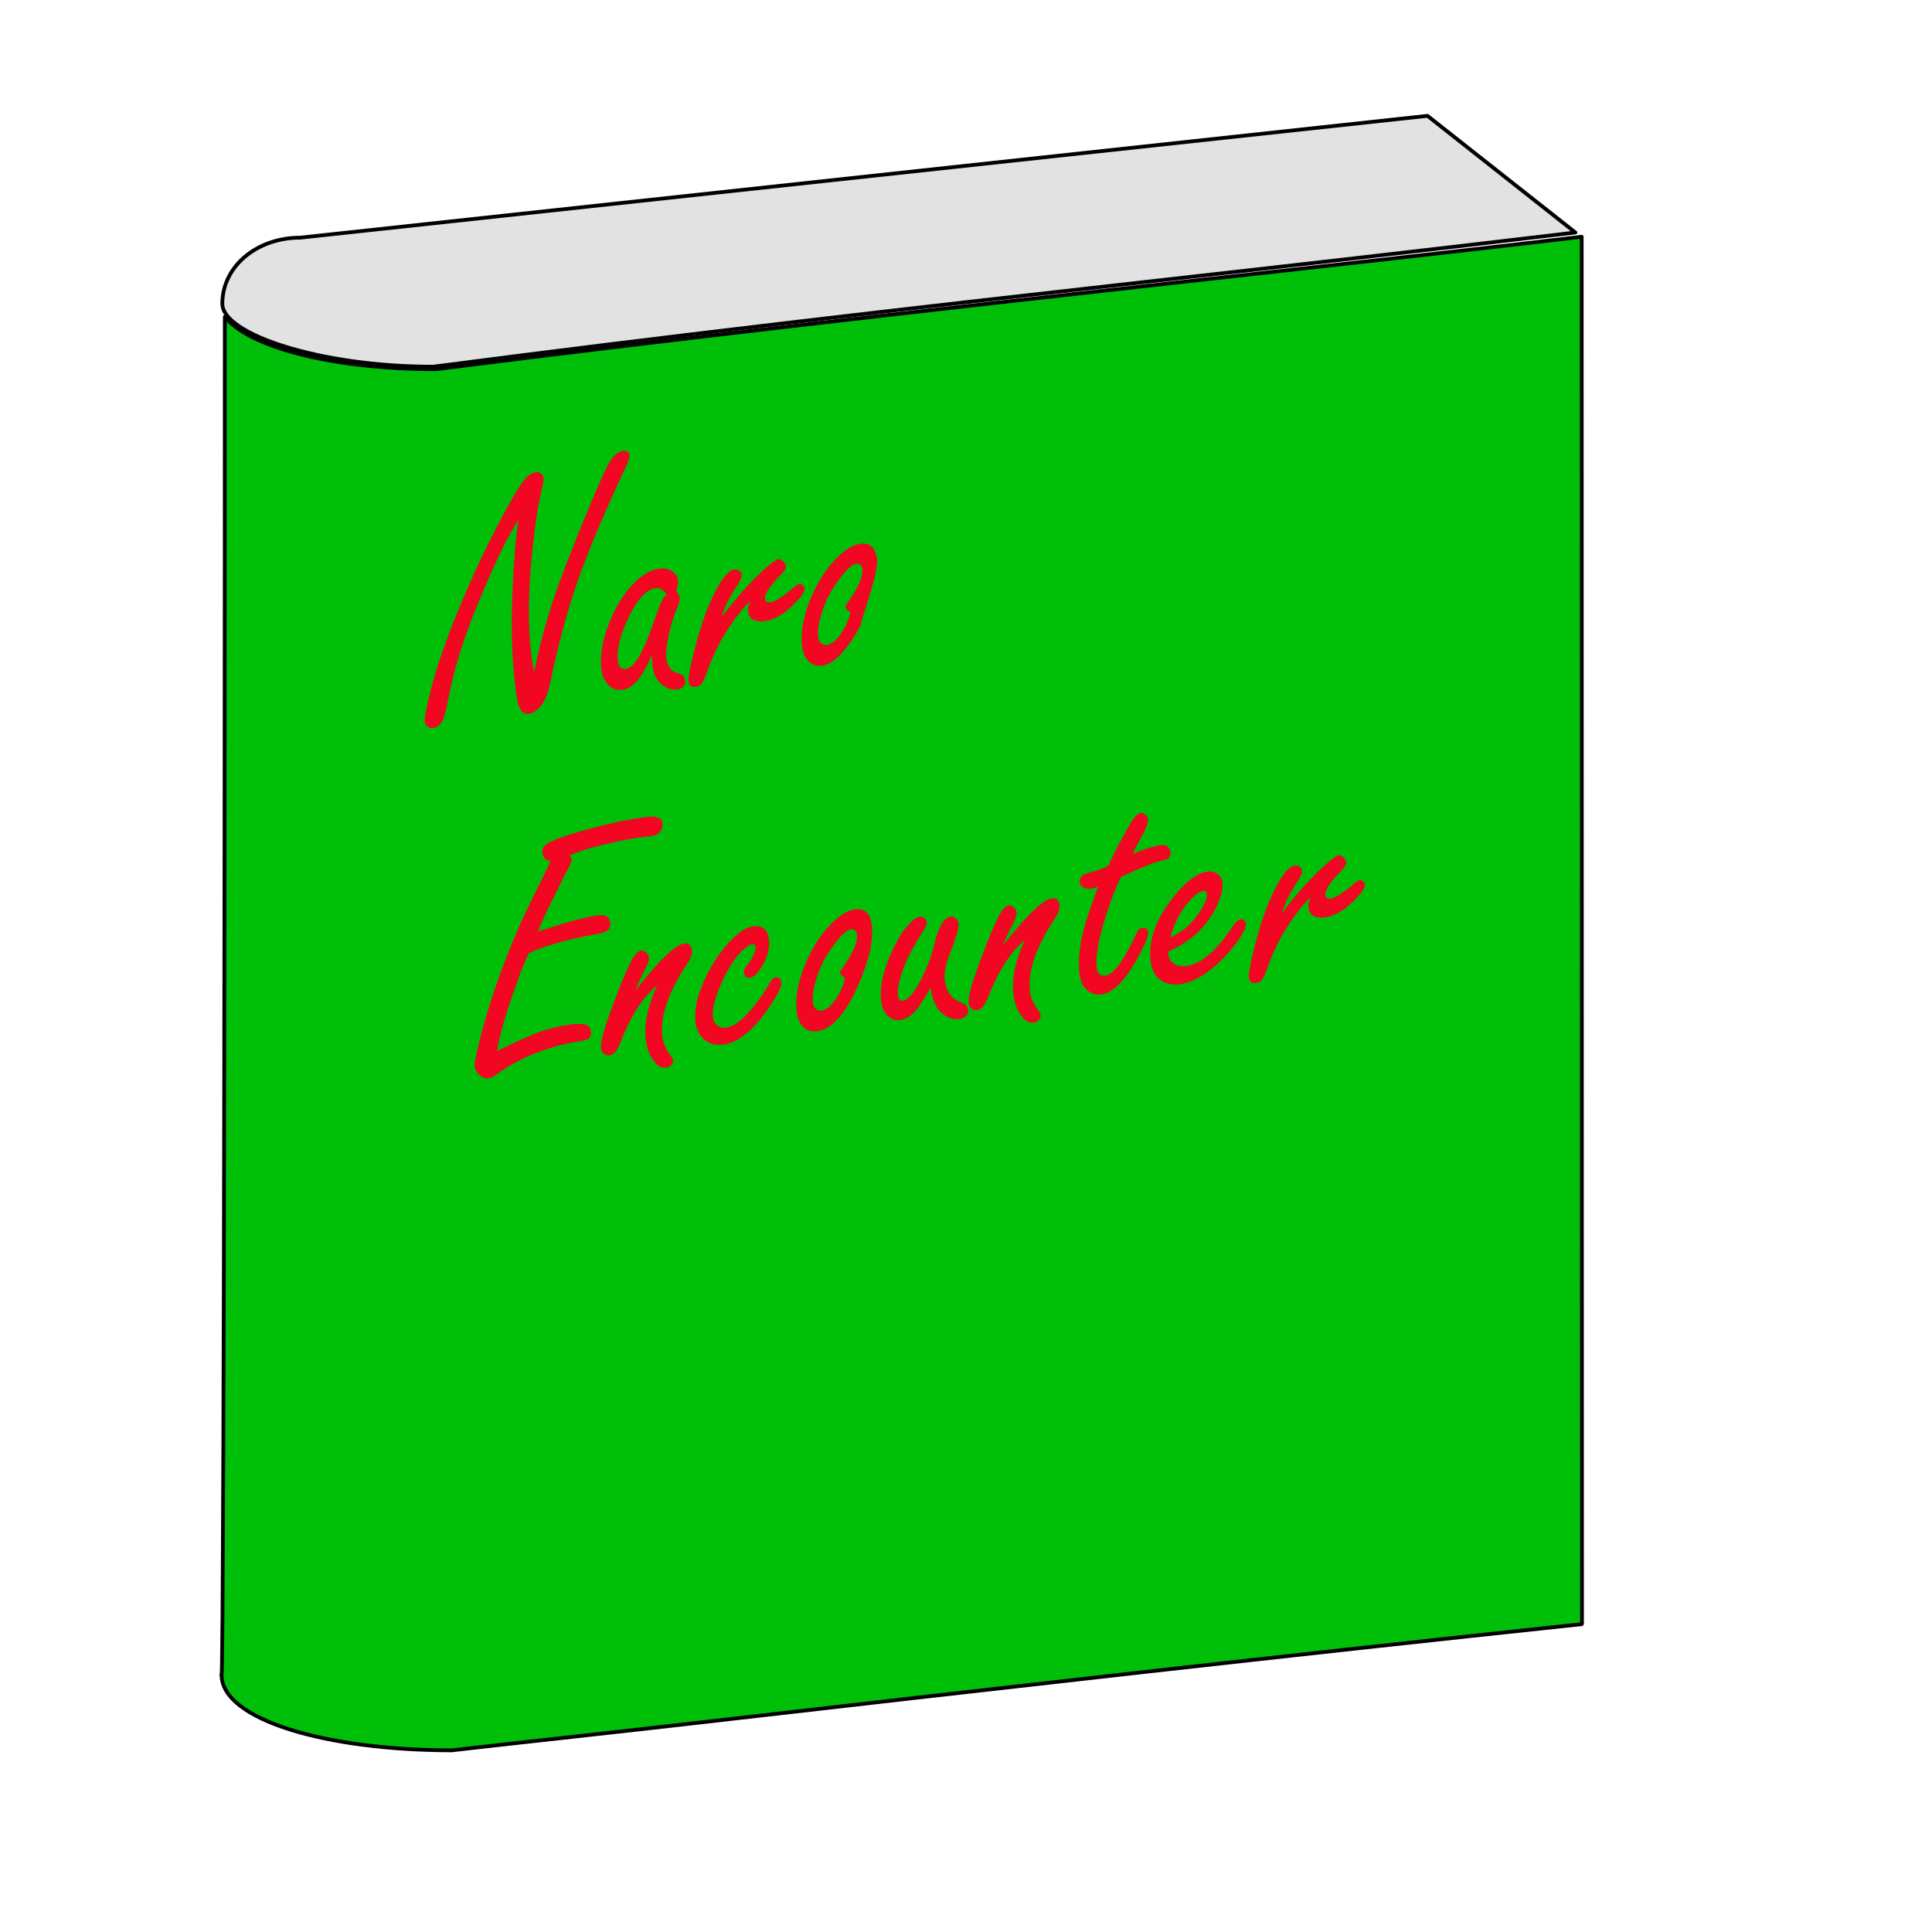
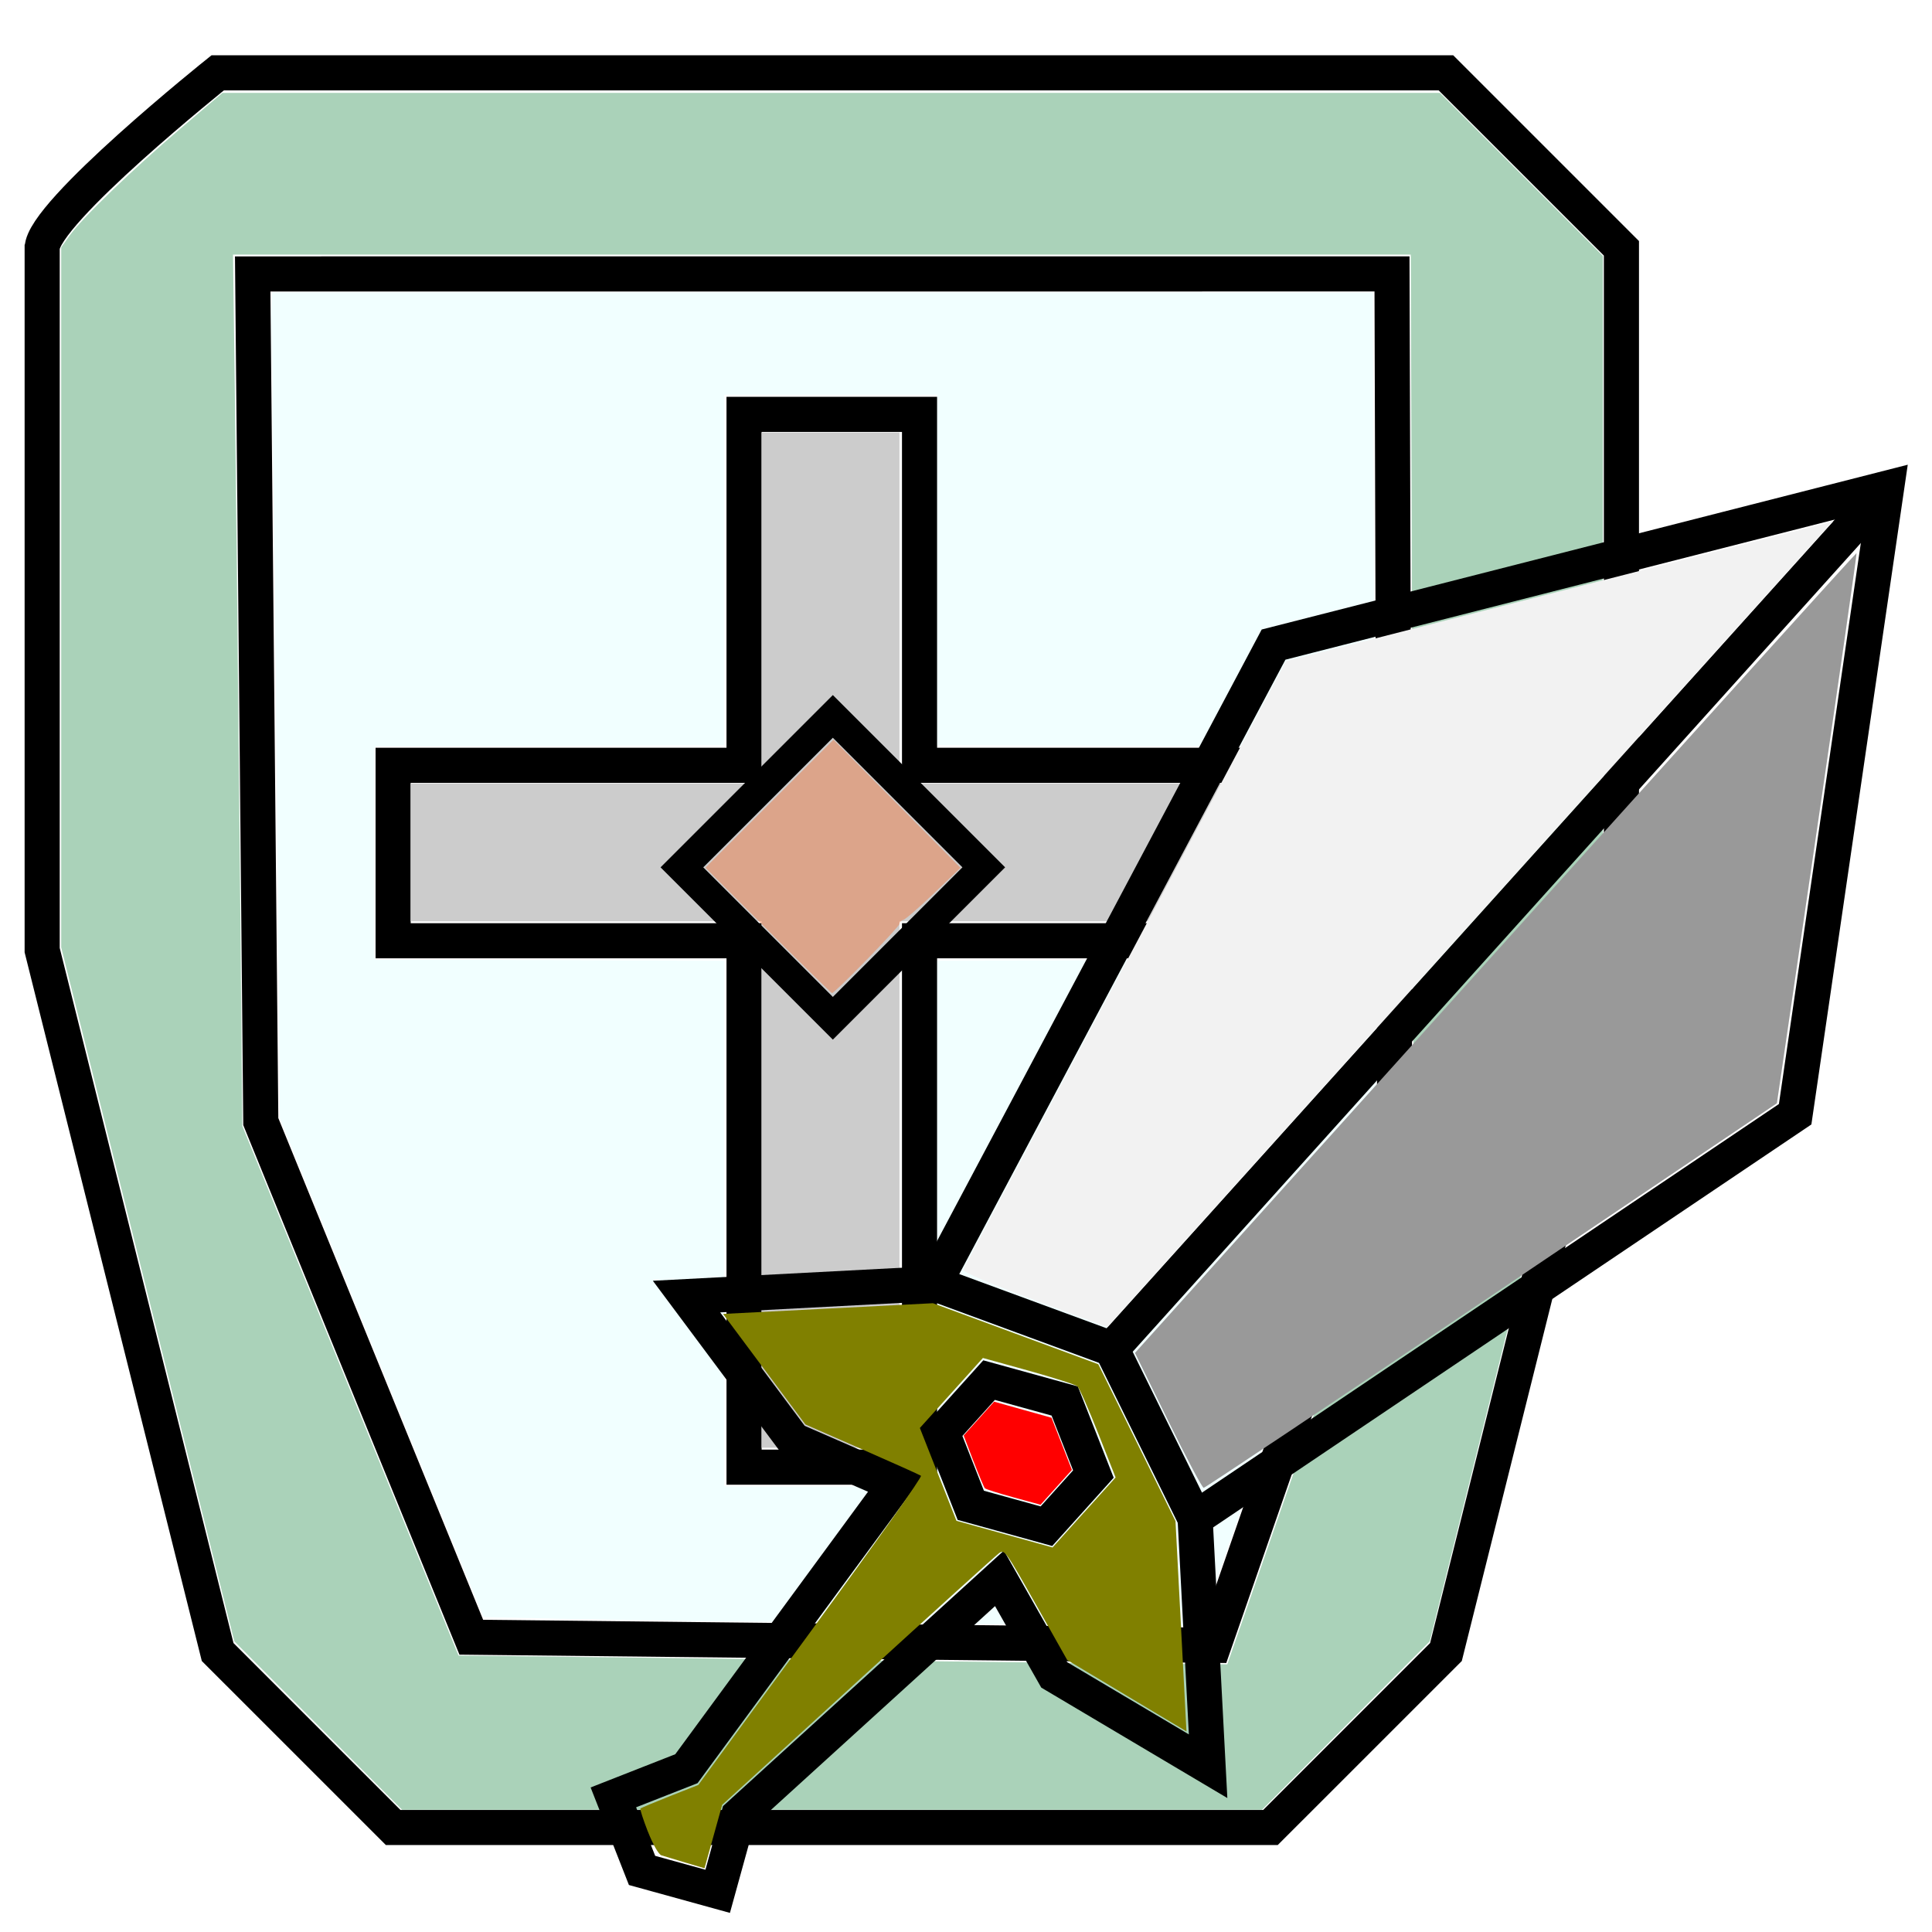
- <svg xmlns="http://www.w3.org/2000/svg" version="1.1" id="レイヤー_1" x="0px" y="0px" width="256px" height="256px" viewBox="0 0 256 256" style="enable-background:new 0 0 256 256;" xml:space="preserve">
-   <g id="XMLID_1_">
-     <g>
-       <path style="fill:#00BF09;" d="M209.58,31.37l0.04,183.77l-0.03,0.07c-39.05,4.14-78.76,8.66-117.17,13.07    c-10.87,1.25-21.73,2.41-32.56,3.649c-16.54-0.01-30.5-4.01-30.5-10.01h-0.03c0.08,0,0.09-1.41,0.11-3.55    c0.03-2.43,0.06-5.86,0.08-10.49c0.06-9.24,0.1-22.63,0.14-39.16c0.08-33.899,0.13-78.84,0.13-126.74    c3.29,4.08,14.39,6.94,27.99,6.94c0,0,0.01,0,0.02,0c31.54-4,63.34-7.6,94.09-11.03C170.75,35.78,190.25,33.66,209.58,31.37z" />
-       <path style="fill:#E2E2E2;" d="M189.15,15.35l19.6,15.46c-19.21,2.28-38.57,4.49-57.3,6.58c-30.76,3.44-62.56,7.09-94.04,11.2    c-15.15,0-27.95-4.34-27.95-8.34c0-5,4.61-8.76,10.33-8.76L189.15,15.35z" />
-     </g>
-     <g>
-       <path style="fill:none;stroke:#000000;stroke-width:0.5;stroke-linecap:round;stroke-linejoin:round;" d="M57.41,48.59c-15.15,0-27.95-4.34-27.95-8.34c0-5,4.61-8.76,10.33-8.76l149.36-16.14l19.6,15.46    c-19.21,2.28-38.57,4.49-57.3,6.58C120.69,40.83,88.89,44.48,57.41,48.59z" />
-       <path style="fill:none;stroke:#000000;stroke-width:0.5;stroke-linecap:round;stroke-linejoin:round;" d="M209.59,215.21c-39.05,4.14-78.76,8.66-117.17,13.07c-10.87,1.25-21.73,2.41-32.56,3.649    c-16.54-0.01-30.5-4.01-30.5-10.01h-0.03c0.08,0,0.09-1.41,0.11-3.55c0.03-2.43,0.06-5.86,0.08-10.49    c0.06-9.24,0.1-22.63,0.14-39.16c0.08-33.899,0.13-78.84,0.13-126.74c3.29,4.08,14.39,6.94,27.99,6.94c0,0,0.01,0,0.02,0    c31.54-4,63.34-7.6,94.09-11.03c18.86-2.11,38.36-4.23,57.69-6.52l0.04,183.77L209.59,215.21z" />
+ <svg xmlns="http://www.w3.org/2000/svg" width="64" height="64" viewBox="0 0 64 64" id="svg2" version="1.1">
+   <defs id="defs4" />
+   <g id="layer1" transform="translate(0,-988.3622)" style="display:inline">
+     <path style="fill:none;fill-rule:evenodd;stroke:#000000;stroke-width:1.163px;stroke-linecap:butt;stroke-linejoin:miter;stroke-opacity:1" d="m 1.398,996.588 c 0,-1.163 5.813,-5.813 5.813,-5.813 l 40.688,0 5.813,5.813 0,23.25 -5.813,23.25 -5.813,5.812 -29.063,0 -5.813,-5.812 -5.813,-23.25 0,-23.375 0,0.125" id="path3378" />
+     <path style="fill:none;fill-rule:evenodd;stroke:#000000;stroke-width:1.163px;stroke-linecap:butt;stroke-linejoin:miter;stroke-opacity:1" d="m 8.371,997.437 0.268,28.08 6.973,17.08 24.598,0.268 5.991,-17.259 -0.089,-28.17 z" id="path3380" />
+     <path style="fill:none;fill-rule:evenodd;stroke:#000000;stroke-width:1.163px;stroke-linecap:butt;stroke-linejoin:miter;stroke-opacity:1" d="m 13.023,1013.714 11.625,0 0,-11.625 5.813,0 0,11.625 11.625,0 0,5.812 -11.625,0 0,17.438 -5.813,0 0,-17.438 -11.625,0 z" id="path3382" />
+     <path style="fill:#cccccc" d="m 25.23,1027.602 0,-8.719 -5.813,0 -5.813,0 0,-2.284 0,-2.284 5.813,0 5.813,0 0,-5.812 0,-5.812 2.283,0 2.283,0 0,5.812 0,5.812 5.813,0 5.813,0 0,2.284 0,2.284 -5.813,0 -5.813,0 0,8.719 0,8.719 -2.283,0 -2.283,0 0,-8.719 z" id="path3388" />
+     <path style="fill:none;fill-rule:evenodd;stroke:#000000;stroke-width:1px;stroke-linecap:butt;stroke-linejoin:miter;stroke-opacity:1" d="m 27.589,1012.094 -5,5 5,5 5,-5 z" id="path3465" />
+     <path style="fill:#ff5100;fill-opacity:0.324" d="m 25.443,1019.183 -2.075,-2.077 2.121,-2.119 2.121,-2.119 2.104,2.12 2.104,2.121 -0.883,0.848 c -0.485,0.467 -0.941,0.861 -1.011,0.877 -0.071,0.016 -0.129,0.077 -0.129,0.135 0,0.099 -2.137,2.291 -2.234,2.291 -0.024,0 -0.977,-0.935 -2.119,-2.077 z" id="path3467" />
+     <path style="fill:#73b68c;fill-opacity:0.607" d="m 10.542,1045.524 -2.779,-2.79 -2.868,-11.495 -2.868,-11.495 0,-11.594 0,-11.594 0.281,-0.393 c 0.411,-0.576 2.108,-2.212 3.683,-3.552 l 1.377,-1.172 20.165,0 20.165,0 2.7,2.701 2.7,2.701 0,11.451 0,11.451 -2.868,11.495 -2.868,11.495 -2.779,2.79 -2.779,2.79 -14.242,0 -14.242,0 -2.779,-2.79 z m 33.2,-10.938 3.089,-8.906 -0.049,-14.442 -0.049,-14.442 -19.507,0 -19.507,0 0.058,4.353 c 0.032,2.394 0.101,8.89 0.155,14.435 l 0.097,10.082 3.58,8.769 3.58,8.769 5.452,0.064 c 2.998,0.035 7.782,0.093 10.63,0.13 2.848,0.036 6.125,0.072 7.282,0.081 l 2.103,0.015 3.089,-8.906 z" id="path3469" />
+     <path style="fill:#afffff;fill-opacity:0.169" d="m 29.17,1042.138 c -3.953,-0.041 -8.53,-0.104 -10.17,-0.141 l -2.983,-0.067 -3.373,-8.262 -3.373,-8.261 -0.093,-9.596 c -0.051,-5.278 -0.118,-11.434 -0.149,-13.68 l -0.056,-4.085 18.254,0 18.254,0 0.059,13.683 0.059,13.683 -2.916,8.415 -2.916,8.415 -1.704,-0.015 c -0.937,-0.01 -4.939,-0.049 -8.892,-0.09 z m 1.875,-13.243 0,-8.705 5.826,-0.023 5.826,-0.023 0,-3.527 0,-3.527 -5.826,-0.023 -5.826,-0.023 0,-5.803 0,-5.803 -3.527,0 -3.527,0 0,5.803 0,5.803 -5.781,0.023 -5.781,0.023 0,3.527 0,3.527 5.781,0.023 5.781,0.023 0,8.705 0,8.705 3.527,0 3.527,0 0,-8.705 z" id="path3471" />
+   </g>
+   <g id="layer2" style="display:inline">
+     <g style="display:inline" id="g3366" transform="matrix(0.8639069,0.7778652,-0.7778652,0.8639069,808.502,-864.4712)">
+       <path id="path3350" d="m 30,992.362 -10,15 5,20 -5,5 5,1 3,-1 1,10 -1,2 2,1 2,-1 -1,-2 1,-10 3,1 5,-1 -5,-5 5,-20 z" style="fill:none;fill-rule:evenodd;stroke:#000000;stroke-width:1px;stroke-linecap:butt;stroke-linejoin:miter;stroke-opacity:1" />
+       <path id="path3352" d="m 30,1027.362 -2,1 0,2 2,1 2,-1 0,-2 z" style="fill:none;fill-rule:evenodd;stroke:#000000;stroke-width:1px;stroke-linecap:butt;stroke-linejoin:miter;stroke-opacity:1" />
+       <path id="path3354" d="m 30,992.362 0,33 -5,2 0,0" style="fill:none;fill-rule:evenodd;stroke:#000000;stroke-width:1px;stroke-linecap:butt;stroke-linejoin:miter;stroke-opacity:1" />
+       <path id="path3356" d="m 30,1025.362 5,2 0,0" style="fill:none;fill-rule:evenodd;stroke:#000000;stroke-width:1px;stroke-linecap:butt;stroke-linejoin:miter;stroke-opacity:1" />
+       <path transform="translate(0,988.3622)" id="path3358" d="m 25.346,38.15 c -0.02,-0.058 -1.101,-4.364 -2.402,-9.569 l -2.365,-9.464 4.461,-6.696 4.461,-6.696 -0.001,15.446 -0.001,15.446 -2.058,0.819 c -1.347,0.536 -2.071,0.783 -2.095,0.714 l 3e-6,0 z" style="fill:#f2f2f2" />
+       <path transform="translate(0,988.3622)" id="path3360" d="m 32.558,37.442 -1.987,-0.8 0,-15.348 c 0,-8.441 0.014,-15.348 0.03,-15.348 0.017,0 2.004,2.963 4.417,6.585 l 4.387,6.585 -2.376,9.509 c -1.307,5.23 -2.4,9.533 -2.43,9.563 -0.03,0.03 -0.948,-0.306 -2.041,-0.746 z" style="fill:#999999" />
+       <path transform="translate(0,988.3622)" id="path3362" d="m 29.21,42.012 -0.692,-0.354 0,-0.649 0,-0.649 0.761,-0.377 0.761,-0.377 0.713,0.358 0.713,0.358 0,0.668 0,0.668 -0.712,0.358 c -0.392,0.197 -0.743,0.356 -0.781,0.354 -0.038,-0.003 -0.38,-0.164 -0.761,-0.358 z" style="fill:#ff0000" />
+       <path transform="translate(0,988.3622)" id="path3364" d="m 29.387,56.069 c -0.331,-0.167 -0.601,-0.323 -0.601,-0.348 0,-0.025 0.175,-0.396 0.388,-0.825 l 0.388,-0.779 -0.547,-5.402 c -0.319,-3.148 -0.583,-5.397 -0.634,-5.391 -0.048,0.006 -0.838,0.26 -1.756,0.564 l -1.669,0.553 -1.926,-0.385 -1.926,-0.385 2.121,-2.115 2.121,-2.115 2.332,-0.93 2.332,-0.93 2.313,0.925 2.313,0.925 2.121,2.122 2.121,2.122 -1.944,0.381 -1.944,0.381 -1.719,-0.578 c -1.679,-0.564 -1.72,-0.573 -1.76,-0.384 -0.023,0.107 -0.272,2.537 -0.553,5.4 l -0.512,5.206 0.418,0.841 0.418,0.841 -0.512,0.244 c -0.282,0.134 -0.573,0.271 -0.647,0.304 -0.078,0.034 -0.391,-0.07 -0.737,-0.244 z m 3.149,-15.078 0,-1.342 -1.206,-0.601 C 30.666,38.717 30.064,38.447 29.991,38.447 c -0.073,0 -0.675,0.271 -1.338,0.601 l -1.206,0.601 0,1.342 0,1.342 1.272,0.634 1.272,0.634 1.272,-0.634 1.272,-0.634 0,-1.342 z" style="fill:#808000" />
    </g>
  </g>
-   <g>
-     <path style="fill:#F20622;" d="M70.762,89.094c0.816-3.988,1.888-7.827,3.214-11.517c1.047-2.883,2.482-6.515,4.306-10.895   c1.351-3.236,2.261-5.181,2.73-5.837c0.471-0.656,0.993-1.019,1.566-1.089c0.496-0.061,0.771,0.126,0.825,0.56   c0.028,0.232-0.044,0.548-0.215,0.947c-0.157,0.381-0.673,1.507-1.545,3.377c-2.867,6.271-4.892,11.384-6.074,15.339   c-1.076,3.548-1.951,7.001-2.625,10.357c-0.245,1.211-0.565,2.124-0.962,2.74c-0.58,0.921-1.219,1.424-1.917,1.51   c-0.636,0.078-1.095-0.329-1.378-1.224c-0.123-0.363-0.249-1.071-0.379-2.126c-0.455-3.707-0.597-7.869-0.423-12.487   c0.163-4.05,0.432-7.317,0.803-9.804c-1.287,1.827-3.089,5.543-5.408,11.149c-1.831,4.444-3.107,8.537-3.829,12.277   c-0.298,1.548-0.533,2.514-0.707,2.897c-0.319,0.732-0.797,1.137-1.433,1.214c-0.264,0.033-0.502-0.048-0.715-0.243   c-0.178-0.167-0.278-0.343-0.301-0.529c-0.073-0.589,0.24-2.21,0.938-4.862c0.899-3.448,2.547-7.916,4.942-13.405   c1.424-3.276,3.165-6.788,5.224-10.535c0.977-1.788,1.723-2.959,2.237-3.51c0.475-0.499,0.943-0.777,1.409-0.834   c0.201-0.024,0.388,0.016,0.558,0.121c0.238,0.144,0.373,0.34,0.403,0.588c0.038,0.311,0.003,0.669-0.104,1.075   c-0.51,2-0.953,4.738-1.329,8.216c-0.588,5.598-0.647,10.304-0.179,14.119C70.459,87.211,70.582,88.015,70.762,89.094z" />
-     <path style="fill:#F20622;" d="M86.369,86.776c-0.401,0.963-0.812,1.785-1.232,2.465c-0.828,1.33-1.723,2.054-2.685,2.171   c-0.837,0.103-1.537-0.212-2.1-0.946c-0.357-0.476-0.579-1.063-0.665-1.76c-0.211-1.722,0.099-3.688,0.929-5.899   c0.926-2.459,2.166-4.414,3.719-5.864c1.019-0.943,2.047-1.479,3.086-1.606c0.651-0.08,1.219,0.055,1.702,0.405   c0.416,0.312,0.651,0.691,0.707,1.141c0.042,0.341-0.032,0.83-0.222,1.467c0.273,0.297,0.425,0.571,0.455,0.818   c0.04,0.326-0.111,0.888-0.454,1.685c-0.356,0.815-0.683,1.878-0.979,3.19c-0.316,1.394-0.426,2.493-0.326,3.299   c0.08,0.651,0.339,1.163,0.778,1.534c0.122,0.095,0.462,0.234,1.02,0.417c0.41,0.138,0.645,0.44,0.701,0.906   c0.036,0.295-0.043,0.548-0.237,0.761c-0.207,0.23-0.467,0.365-0.776,0.403c-0.838,0.103-1.604-0.181-2.301-0.851   c-0.571-0.544-0.912-1.273-1.024-2.188C86.426,88.013,86.395,87.498,86.369,86.776z M88.336,78.766   c-0.228-0.318-0.46-0.546-0.697-0.682c-0.236-0.136-0.479-0.189-0.728-0.159c-1.179,0.145-2.331,1.334-3.459,3.565   c-1.239,2.466-1.763,4.49-1.568,6.072c0.048,0.388,0.157,0.673,0.33,0.856c0.172,0.184,0.405,0.258,0.7,0.222   c0.744-0.092,1.516-0.989,2.313-2.693c0.452-0.937,0.984-2.301,1.6-4.092c0.407-1.168,0.713-1.945,0.917-2.333   C87.846,79.322,88.043,79.07,88.336,78.766z" />
-     <path style="fill:#F20622;" d="M95.625,81.768c1.319-1.815,2.877-3.62,4.672-5.415c0.645-0.646,1.341-1.259,2.088-1.838   c0.375-0.282,0.616-0.43,0.726-0.443c0.232-0.028,0.485,0.114,0.761,0.426c0.162,0.169,0.253,0.331,0.271,0.486   c0.034,0.279-0.214,0.696-0.744,1.249c-1.427,1.45-2.102,2.493-2.023,3.129c0.043,0.357,0.267,0.511,0.67,0.461   c0.667-0.082,1.747-0.773,3.24-2.074c0.256-0.221,0.478-0.342,0.664-0.365c0.124-0.015,0.255,0.032,0.395,0.14   c0.157,0.123,0.245,0.262,0.264,0.417c0.058,0.465-0.507,1.258-1.691,2.38c-1.239,1.191-2.471,1.862-3.696,2.012   c-0.496,0.061-0.97-0.014-1.421-0.227c-0.384-0.173-0.609-0.539-0.678-1.097c-0.048-0.387,0.061-0.849,0.325-1.386   c-1.118,1.019-2.378,2.685-3.778,4.998c-0.802,1.421-1.559,3.143-2.271,5.167c-0.269,0.757-0.667,1.168-1.194,1.233   c-0.573,0.07-0.894-0.166-0.96-0.708c-0.065-0.527,0.211-1.994,0.829-4.399c0.914-3.575,1.985-6.391,3.213-8.447   c0.757-1.273,1.438-1.947,2.043-2.021c0.201-0.025,0.395,0.014,0.581,0.117c0.221,0.13,0.345,0.312,0.373,0.544   s-0.086,0.577-0.345,1.034c-0.053,0.086-0.399,0.655-1.042,1.71C96.309,79.85,95.886,80.823,95.625,81.768z" />
-     <path style="fill:#F20622;" d="M114.03,72.046c1.271-0.156,2.003,0.542,2.193,2.092c0.253,2.063-3.417,11.589-1.898,8.191   c1.118-2.484-2.105,5.477-5.395,5.881c-0.899,0.11-1.609-0.228-2.131-1.014c-0.27-0.392-0.439-0.882-0.512-1.472   c-0.244-1.985,0.174-4.225,1.253-6.718c1.007-2.312,2.298-4.17,3.873-5.576C112.335,72.608,113.208,72.146,114.03,72.046z    M112.69,81.136c-0.426-0.263-0.649-0.479-0.67-0.65c-0.016-0.124,0.191-0.496,0.619-1.115c1.203-1.738,1.746-3.087,1.628-4.049   c-0.016-0.124-0.069-0.243-0.162-0.357c-0.152-0.218-0.36-0.31-0.624-0.278c-0.497,0.061-1.167,0.631-2.01,1.711   c-1.089,1.394-1.878,2.789-2.367,4.187c-0.575,1.598-0.802,2.893-0.68,3.885c0.032,0.264,0.131,0.489,0.295,0.673   c0.235,0.254,0.509,0.362,0.818,0.324c0.745-0.092,1.476-0.748,2.19-1.969c0.315-0.511,0.559-1.029,0.731-1.554   C112.63,81.419,112.708,81.15,112.69,81.136z" />
-     <path style="fill:#F20622;" d="M71.292,123.411l0.91-0.277c3.348-1.072,5.696-1.691,7.045-1.856c0.978-0.12,1.515,0.215,1.611,1.006   c0.061,0.496-0.092,0.854-0.459,1.072c-0.248,0.156-0.688,0.289-1.32,0.398c-3.986,0.741-6.983,1.589-8.991,2.544   c-0.671,1.326-1.593,3.762-2.763,7.306c-0.676,2.066-1.167,3.961-1.476,5.683c0.342-0.167,0.676-0.334,1.001-0.5   c2.201-1.058,3.829-1.77,4.886-2.135c1.408-0.457,2.748-0.763,4.021-0.919c0.837-0.103,1.47-0.078,1.897,0.074   c0.378,0.126,0.597,0.431,0.655,0.911c0.06,0.48-0.119,0.825-0.534,1.033c-0.194,0.087-0.67,0.186-1.428,0.294   c-4.084,0.722-7.619,2.179-10.609,4.372c-0.39,0.284-0.732,0.444-1.027,0.48c-0.434,0.053-0.849-0.124-1.246-0.531   c-0.34-0.336-0.534-0.698-0.581-1.086c-0.048-0.388,0.266-1.875,0.939-4.461c1.015-3.918,2.521-8.259,4.518-13.022   c0.594-1.442,1.757-3.891,3.489-7.347c0.39-0.804,0.766-1.589,1.128-2.358c-0.64-0.079-1-0.452-1.082-1.119   c-0.062-0.496,0.142-0.891,0.61-1.185c0.76-0.471,2.267-1.026,4.518-1.665c3.362-0.948,6.238-1.569,8.627-1.862   c1.349-0.166,2.067,0.108,2.155,0.822c0.061,0.496-0.121,0.943-0.544,1.342c-0.212,0.199-0.573,0.33-1.085,0.393   c-0.031,0.004-0.211,0.018-0.538,0.042c-0.232,0.029-0.488,0.06-0.768,0.095c-1.116,0.137-2.715,0.451-4.796,0.943   c-1.806,0.426-3.343,0.914-4.613,1.464c0.183,0.213,0.283,0.39,0.301,0.529c0.032,0.264-0.258,0.914-0.871,1.949l-0.905,1.859   C72.659,120.252,71.767,122.156,71.292,123.411z" />
-     <path style="fill:#F20622;" d="M84.219,131.198c0.179-0.211,0.351-0.421,0.514-0.63c2.853-3.562,4.83-5.41,5.931-5.545   c0.604-0.075,0.948,0.222,1.03,0.889c0.057,0.465-0.146,1.049-0.612,1.751c-2.537,3.823-3.644,7.051-3.32,9.688   c0.105,0.853,0.438,1.639,0.998,2.357c0.261,0.33,0.403,0.596,0.429,0.797c0.022,0.187-0.048,0.376-0.214,0.569   c-0.175,0.242-0.401,0.38-0.681,0.414c-0.637,0.078-1.221-0.259-1.754-1.013c-0.512-0.708-0.835-1.605-0.968-2.69   c-0.257-2.094,0.249-4.51,1.519-7.247c-1.943,1.608-3.612,4.237-5.006,7.888c-0.364,0.879-0.81,1.351-1.337,1.416   c-0.264,0.032-0.493-0.034-0.686-0.199c-0.244-0.19-0.387-0.457-0.429-0.798c-0.104-0.838,0.581-3.148,2.053-6.935   c0.787-2.049,1.423-3.544,1.905-4.484c0.484-0.926,0.937-1.414,1.354-1.466c0.202-0.024,0.407,0.045,0.616,0.208   c0.244,0.19,0.383,0.425,0.417,0.705c0.042,0.341-0.123,0.857-0.494,1.548C84.95,129.448,84.528,130.373,84.219,131.198z" />
-     <path style="fill:#F20622;" d="M99.805,122.743c1.226-0.15,1.917,0.418,2.075,1.706c0.139,1.132-0.163,2.327-0.906,3.583   c-0.575,0.952-1.119,1.46-1.631,1.522c-0.435,0.054-0.683-0.168-0.743-0.664c-0.032-0.264,0.004-0.481,0.109-0.651   c0.038-0.067,0.202-0.269,0.492-0.604c0.247-0.297,0.485-0.729,0.715-1.292c0.158-0.381,0.224-0.681,0.197-0.898   c-0.03-0.248-0.186-0.355-0.465-0.32c-0.325,0.04-0.79,0.356-1.395,0.95c-0.953,0.951-1.851,2.368-2.689,4.25   c-0.861,1.963-1.227,3.472-1.097,4.526c0.042,0.342,0.18,0.632,0.413,0.87c0.344,0.367,0.765,0.521,1.261,0.46   c0.978-0.12,2.059-0.867,3.243-2.24c1.005-1.179,1.831-2.335,2.479-3.469c0.333-0.624,0.647-0.953,0.941-0.989   c0.171-0.021,0.335,0.037,0.494,0.175c0.143,0.141,0.224,0.287,0.243,0.442c0.07,0.574-0.529,1.781-1.799,3.622   c-2.021,2.893-3.986,4.456-5.895,4.69c-1.147,0.141-2.074-0.162-2.779-0.91c-0.509-0.552-0.813-1.238-0.914-2.061   c-0.198-1.612,0.239-3.563,1.312-5.852c1.038-2.19,2.326-4.009,3.864-5.457C98.237,123.298,99.061,122.835,99.805,122.743z" />
-     <path style="fill:#F20622;" d="M113.32,120.494c1.271-0.156,2.003,0.542,2.193,2.092c0.253,2.063-0.38,4.793-1.899,8.191   c-1.657,3.683-3.455,5.643-5.394,5.881c-0.899,0.11-1.61-0.228-2.132-1.014c-0.269-0.392-0.438-0.883-0.511-1.472   c-0.244-1.985,0.173-4.225,1.252-6.719c1.008-2.312,2.299-4.171,3.873-5.576C111.625,121.056,112.498,120.595,113.32,120.494z    M111.98,129.584c-0.426-0.262-0.649-0.479-0.671-0.649c-0.015-0.124,0.191-0.496,0.619-1.115c1.203-1.738,1.746-3.087,1.629-4.049   c-0.016-0.124-0.07-0.243-0.162-0.358c-0.153-0.217-0.361-0.31-0.625-0.277c-0.496,0.061-1.166,0.631-2.01,1.71   c-1.088,1.394-1.877,2.789-2.366,4.188c-0.576,1.598-0.803,2.893-0.681,3.886c0.032,0.264,0.131,0.487,0.295,0.672   c0.236,0.254,0.51,0.362,0.819,0.324c0.745-0.092,1.475-0.748,2.19-1.969c0.315-0.512,0.559-1.029,0.73-1.555   C111.92,129.867,111.998,129.599,111.98,129.584z" />
-     <path style="fill:#F20622;" d="M123.286,130.888c-0.553,1.013-1.051,1.83-1.494,2.451c-0.777,1.103-1.608,1.708-2.492,1.817   c-0.76,0.093-1.391-0.176-1.894-0.807c-0.354-0.445-0.571-1.001-0.653-1.668c-0.246-2,0.325-4.4,1.714-7.2   c0.642-1.307,1.312-2.326,2.009-3.057c0.542-0.586,1.007-0.903,1.395-0.95c0.218-0.027,0.431,0.042,0.64,0.205   c0.176,0.152,0.274,0.313,0.296,0.483c0.036,0.295-0.192,0.811-0.685,1.548c-1.099,1.693-1.902,3.225-2.411,4.594   c-0.591,1.6-0.833,2.826-0.729,3.679c0.026,0.217,0.098,0.378,0.212,0.481c0.115,0.104,0.267,0.145,0.452,0.122   c0.791-0.098,1.753-1.364,2.887-3.802c0.584-1.268,1.052-2.648,1.404-4.139c0.184-0.81,0.463-1.545,0.839-2.205   c0.368-0.597,0.761-0.92,1.18-0.972c0.232-0.029,0.454,0.047,0.665,0.225c0.229,0.192,0.358,0.42,0.391,0.684   c0.068,0.559-0.312,1.88-1.142,3.965c-0.563,1.439-0.79,2.608-0.68,3.508c0.118,0.962,0.475,1.752,1.07,2.372   c0.163,0.169,0.625,0.411,1.388,0.727c0.366,0.16,0.577,0.465,0.632,0.914c0.034,0.279-0.056,0.534-0.271,0.766   s-0.494,0.367-0.836,0.409c-0.775,0.096-1.519-0.128-2.23-0.67c-0.643-0.488-1.106-1.25-1.391-2.285   C123.502,131.948,123.414,131.55,123.286,130.888z" />
-     <path style="fill:#F20622;" d="M132.932,125.217c0.179-0.21,0.35-0.42,0.513-0.629c2.853-3.562,4.83-5.41,5.931-5.545   c0.605-0.074,0.948,0.222,1.03,0.889c0.058,0.465-0.146,1.049-0.611,1.751c-2.537,3.822-3.645,7.051-3.32,9.688   c0.104,0.853,0.437,1.638,0.997,2.356c0.262,0.33,0.404,0.596,0.429,0.798c0.023,0.186-0.048,0.376-0.213,0.569   c-0.176,0.241-0.402,0.38-0.682,0.414c-0.636,0.078-1.221-0.26-1.754-1.013c-0.512-0.709-0.834-1.605-0.968-2.691   c-0.257-2.094,0.249-4.509,1.519-7.247c-1.942,1.608-3.611,4.238-5.005,7.888c-0.364,0.879-0.811,1.352-1.338,1.416   c-0.264,0.032-0.492-0.034-0.685-0.199c-0.244-0.19-0.387-0.456-0.429-0.798c-0.103-0.837,0.582-3.148,2.053-6.935   c0.787-2.049,1.422-3.544,1.904-4.484c0.484-0.925,0.937-1.414,1.355-1.465c0.201-0.025,0.406,0.045,0.615,0.208   c0.244,0.19,0.383,0.425,0.417,0.705c0.042,0.341-0.122,0.857-0.494,1.548C133.661,123.467,133.239,124.392,132.932,125.217z" />
-     <path style="fill:#F20622;" d="M148.542,116.193c-0.816,1.69-1.531,3.557-2.146,5.6c-0.886,2.911-1.245,5.049-1.077,6.414   c0.047,0.388,0.164,0.672,0.353,0.854c0.187,0.182,0.444,0.253,0.77,0.213c0.775-0.096,1.624-0.94,2.546-2.533   c0.588-0.985,1.098-1.96,1.53-2.927c0.231-0.548,0.518-0.843,0.859-0.885c0.201-0.024,0.381,0.024,0.537,0.147   c0.142,0.124,0.221,0.256,0.237,0.396c0.071,0.574-0.524,1.946-1.785,4.115c-1.505,2.61-3.003,4.005-4.491,4.188   c-0.791,0.098-1.495-0.186-2.112-0.85c-0.383-0.426-0.626-1.064-0.73-1.918c-0.23-1.876,0.044-4.13,0.823-6.76   c0.188-0.652,0.732-2.239,1.635-4.758c-0.405,0.16-0.716,0.254-0.934,0.28c-0.325,0.04-0.622-0.002-0.89-0.127   c-0.367-0.175-0.571-0.426-0.611-0.751c-0.048-0.388,0.14-0.726,0.561-1.013c0.116-0.078,0.678-0.249,1.684-0.514   c0.365-0.108,0.89-0.322,1.574-0.643c0.424-1.043,1.145-2.478,2.164-4.303c0.568-1.014,0.967-1.677,1.195-1.989   c0.325-0.433,0.627-0.667,0.906-0.701c0.201-0.025,0.417,0.059,0.645,0.251c0.211,0.179,0.329,0.369,0.354,0.57   c0.05,0.403-0.286,1.256-1.008,2.556c-0.479,0.846-0.828,1.527-1.048,2.042c1.664-0.676,2.868-1.061,3.612-1.152   c0.854-0.105,1.323,0.2,1.411,0.913c0.044,0.356-0.071,0.638-0.345,0.845c-0.145,0.112-0.538,0.24-1.182,0.381   c-0.266,0.017-1.4,0.456-3.404,1.315C149.621,115.69,149.077,115.938,148.542,116.193z" />
-     <path style="fill:#F20622;" d="M154.765,126.102l0.052,0.419c0.042,0.342,0.163,0.625,0.364,0.853c0.458,0.526,1.129,0.735,2.013,0.627   c1.939-0.238,3.997-2.002,6.175-5.292c0.387-0.567,0.735-0.87,1.045-0.908c0.171-0.021,0.337,0.045,0.497,0.199   c0.108,0.113,0.169,0.223,0.183,0.332c0.074,0.605-0.544,1.72-1.855,3.345c-1.025,1.275-2.152,2.35-3.383,3.225   s-2.412,1.382-3.544,1.522c-1.163,0.143-2.128-0.148-2.894-0.873c-0.519-0.503-0.837-1.235-0.955-2.197   c-0.321-2.621,0.597-5.339,2.754-8.154c1.749-2.292,3.368-3.531,4.857-3.713c0.402-0.05,0.782,0.03,1.139,0.238   c0.442,0.276,0.697,0.678,0.762,1.205c0.101,0.822-0.155,1.876-0.769,3.164C159.943,122.766,157.797,124.77,154.765,126.102z    M155.054,124.225c1.04-0.505,1.841-1.029,2.404-1.57c0.983-0.971,1.728-2.022,2.234-3.155c0.187-0.4,0.262-0.749,0.226-1.043   c-0.038-0.311-0.204-0.447-0.499-0.411c-0.403,0.05-0.94,0.422-1.61,1.119C156.606,120.397,155.688,122.085,155.054,124.225z" />
-     <path style="fill:#F20622;" d="M169.866,121.013c1.32-1.815,2.877-3.62,4.672-5.414c0.646-0.646,1.341-1.259,2.088-1.839   c0.375-0.282,0.616-0.43,0.726-0.443c0.232-0.028,0.486,0.113,0.761,0.426c0.162,0.169,0.253,0.331,0.272,0.486   c0.034,0.279-0.215,0.695-0.745,1.249c-1.427,1.45-2.102,2.494-2.023,3.129c0.044,0.357,0.267,0.51,0.671,0.461   c0.666-0.082,1.746-0.773,3.239-2.075c0.256-0.22,0.478-0.341,0.664-0.364c0.124-0.015,0.255,0.031,0.395,0.14   c0.157,0.123,0.245,0.261,0.264,0.416c0.058,0.466-0.507,1.259-1.691,2.38c-1.239,1.191-2.471,1.862-3.696,2.012   c-0.496,0.061-0.97-0.015-1.421-0.227c-0.384-0.173-0.609-0.539-0.678-1.097c-0.048-0.388,0.062-0.85,0.326-1.386   c-1.119,1.019-2.378,2.685-3.779,4.998c-0.802,1.42-1.558,3.143-2.27,5.167c-0.27,0.758-0.668,1.169-1.195,1.233   c-0.573,0.07-0.894-0.166-0.96-0.709c-0.064-0.527,0.212-1.994,0.829-4.399c0.915-3.576,1.986-6.392,3.214-8.447   c0.756-1.273,1.437-1.948,2.042-2.022c0.201-0.024,0.396,0.015,0.581,0.118c0.221,0.13,0.346,0.312,0.374,0.544   c0.028,0.233-0.087,0.578-0.346,1.034c-0.053,0.085-0.399,0.655-1.041,1.71C170.552,119.095,170.128,120.067,169.866,121.013z" />
-   </g>
</svg>
